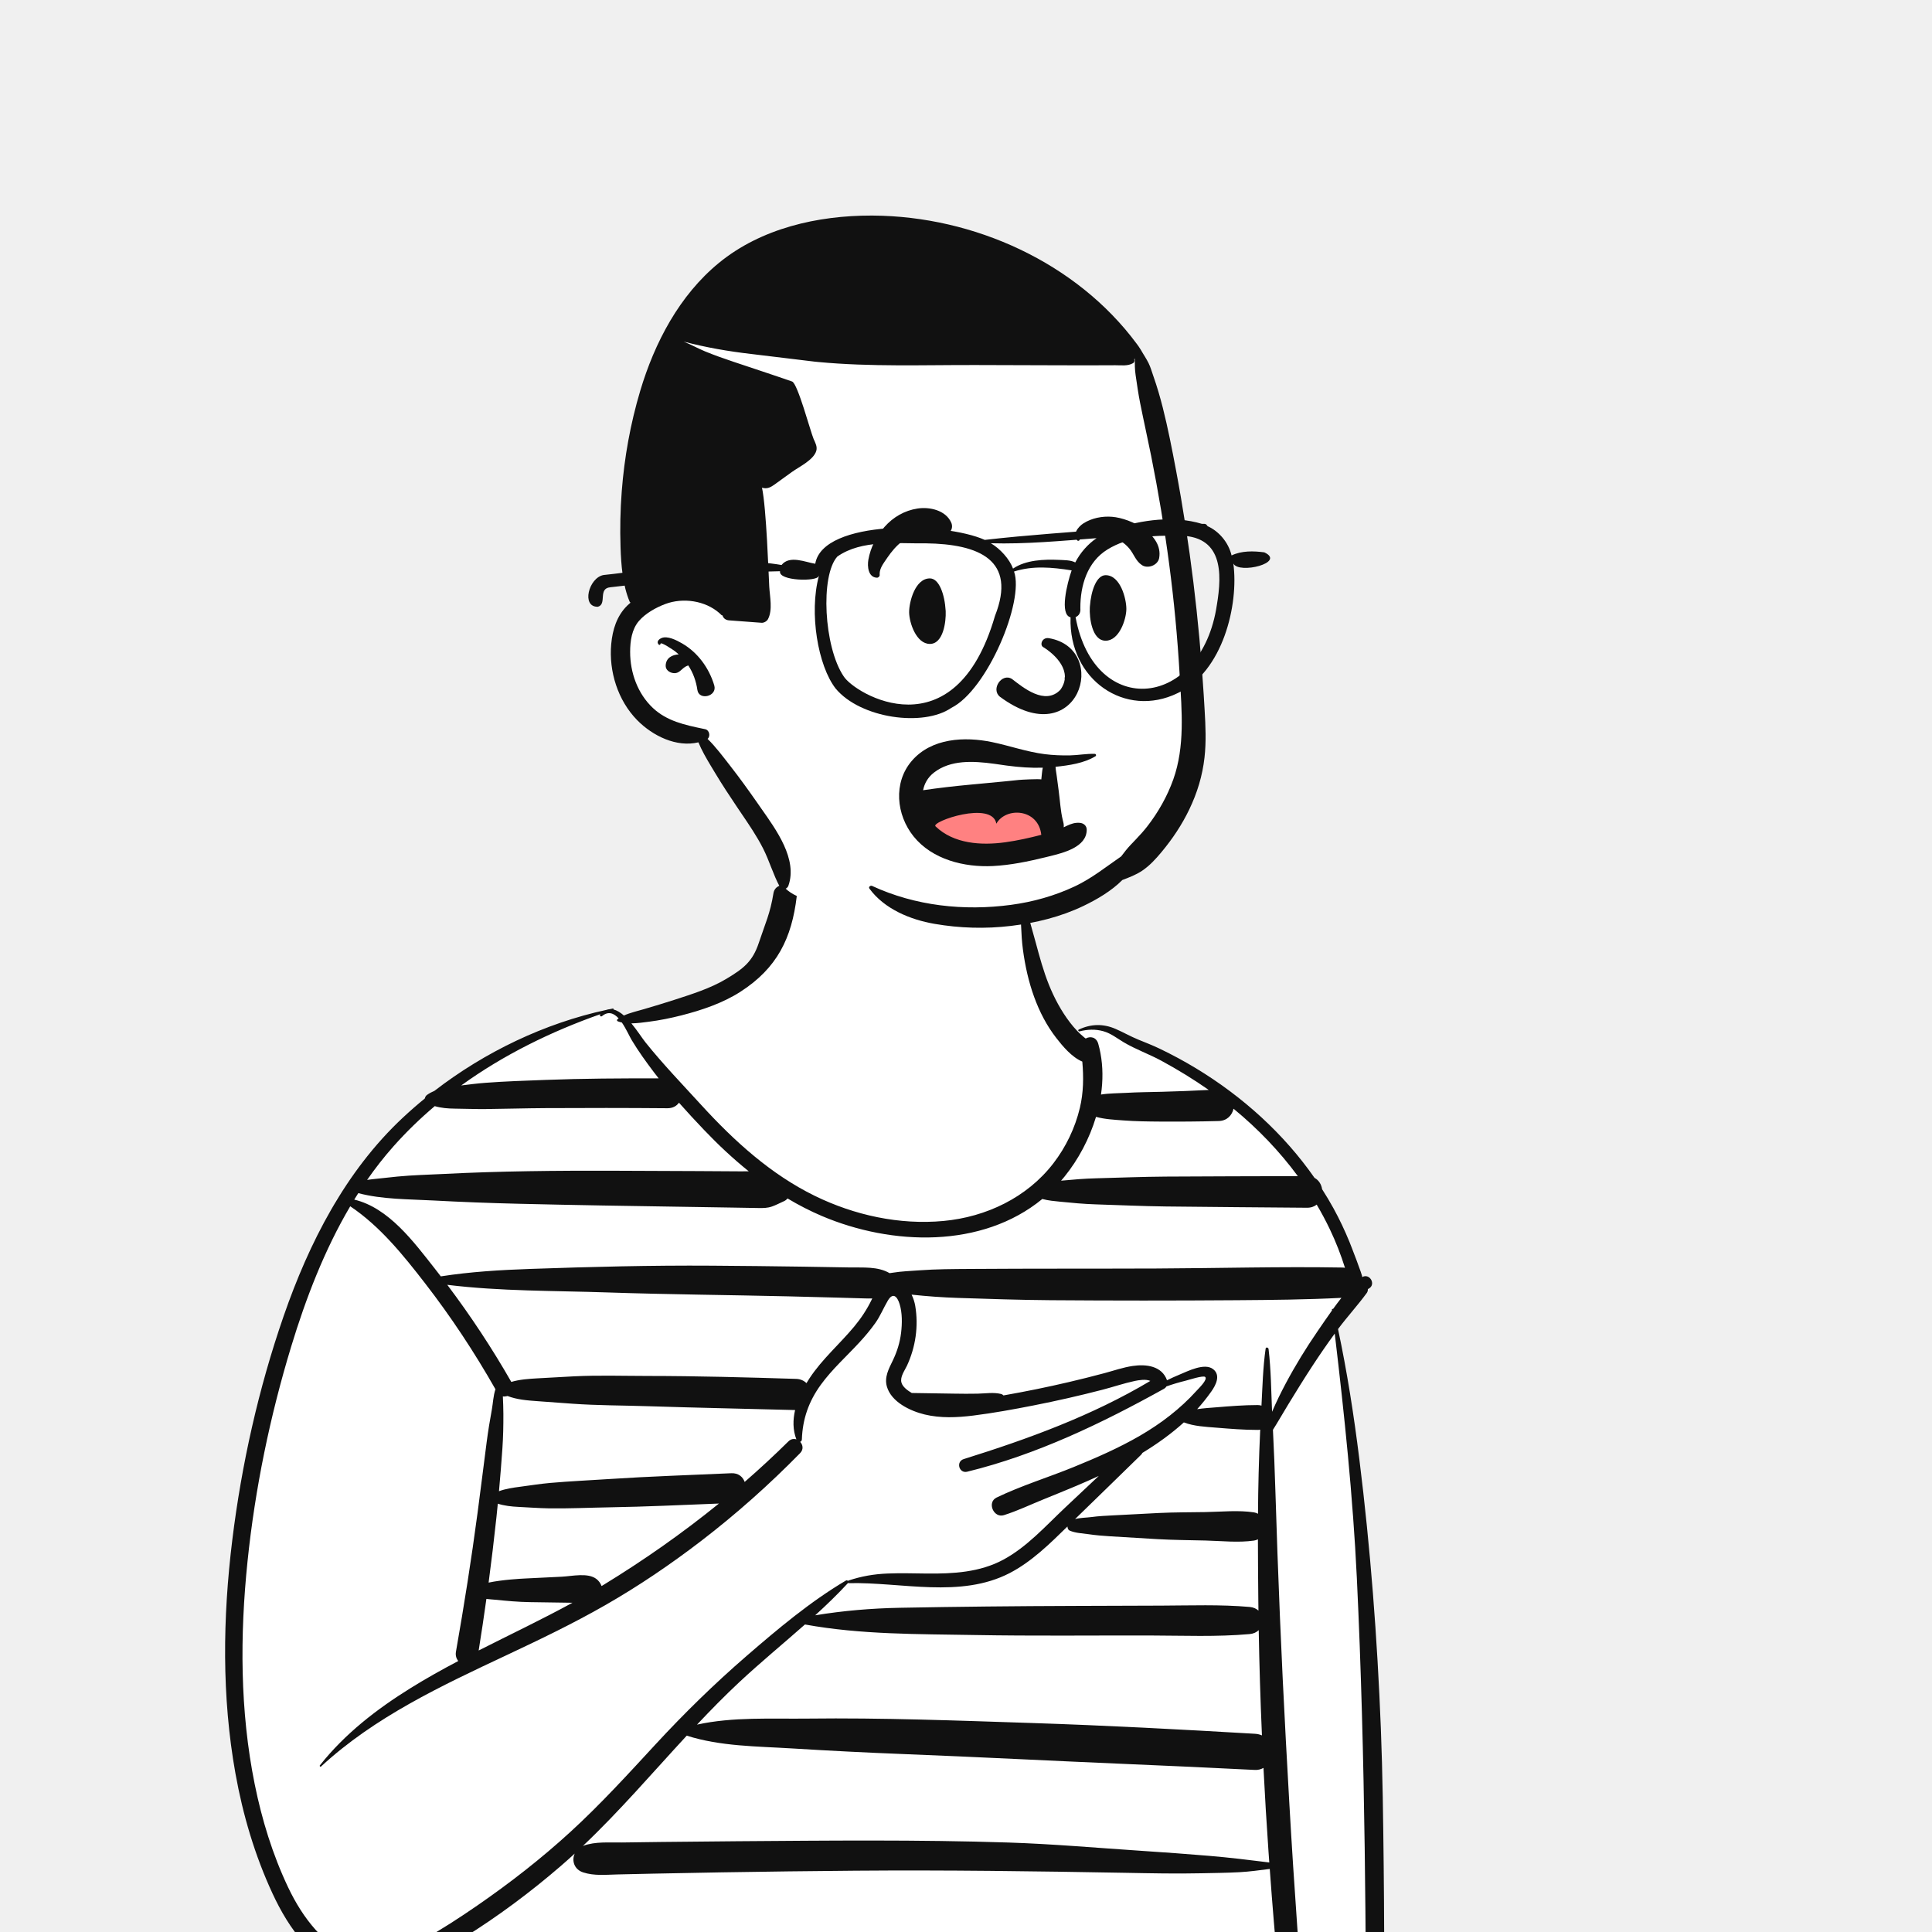
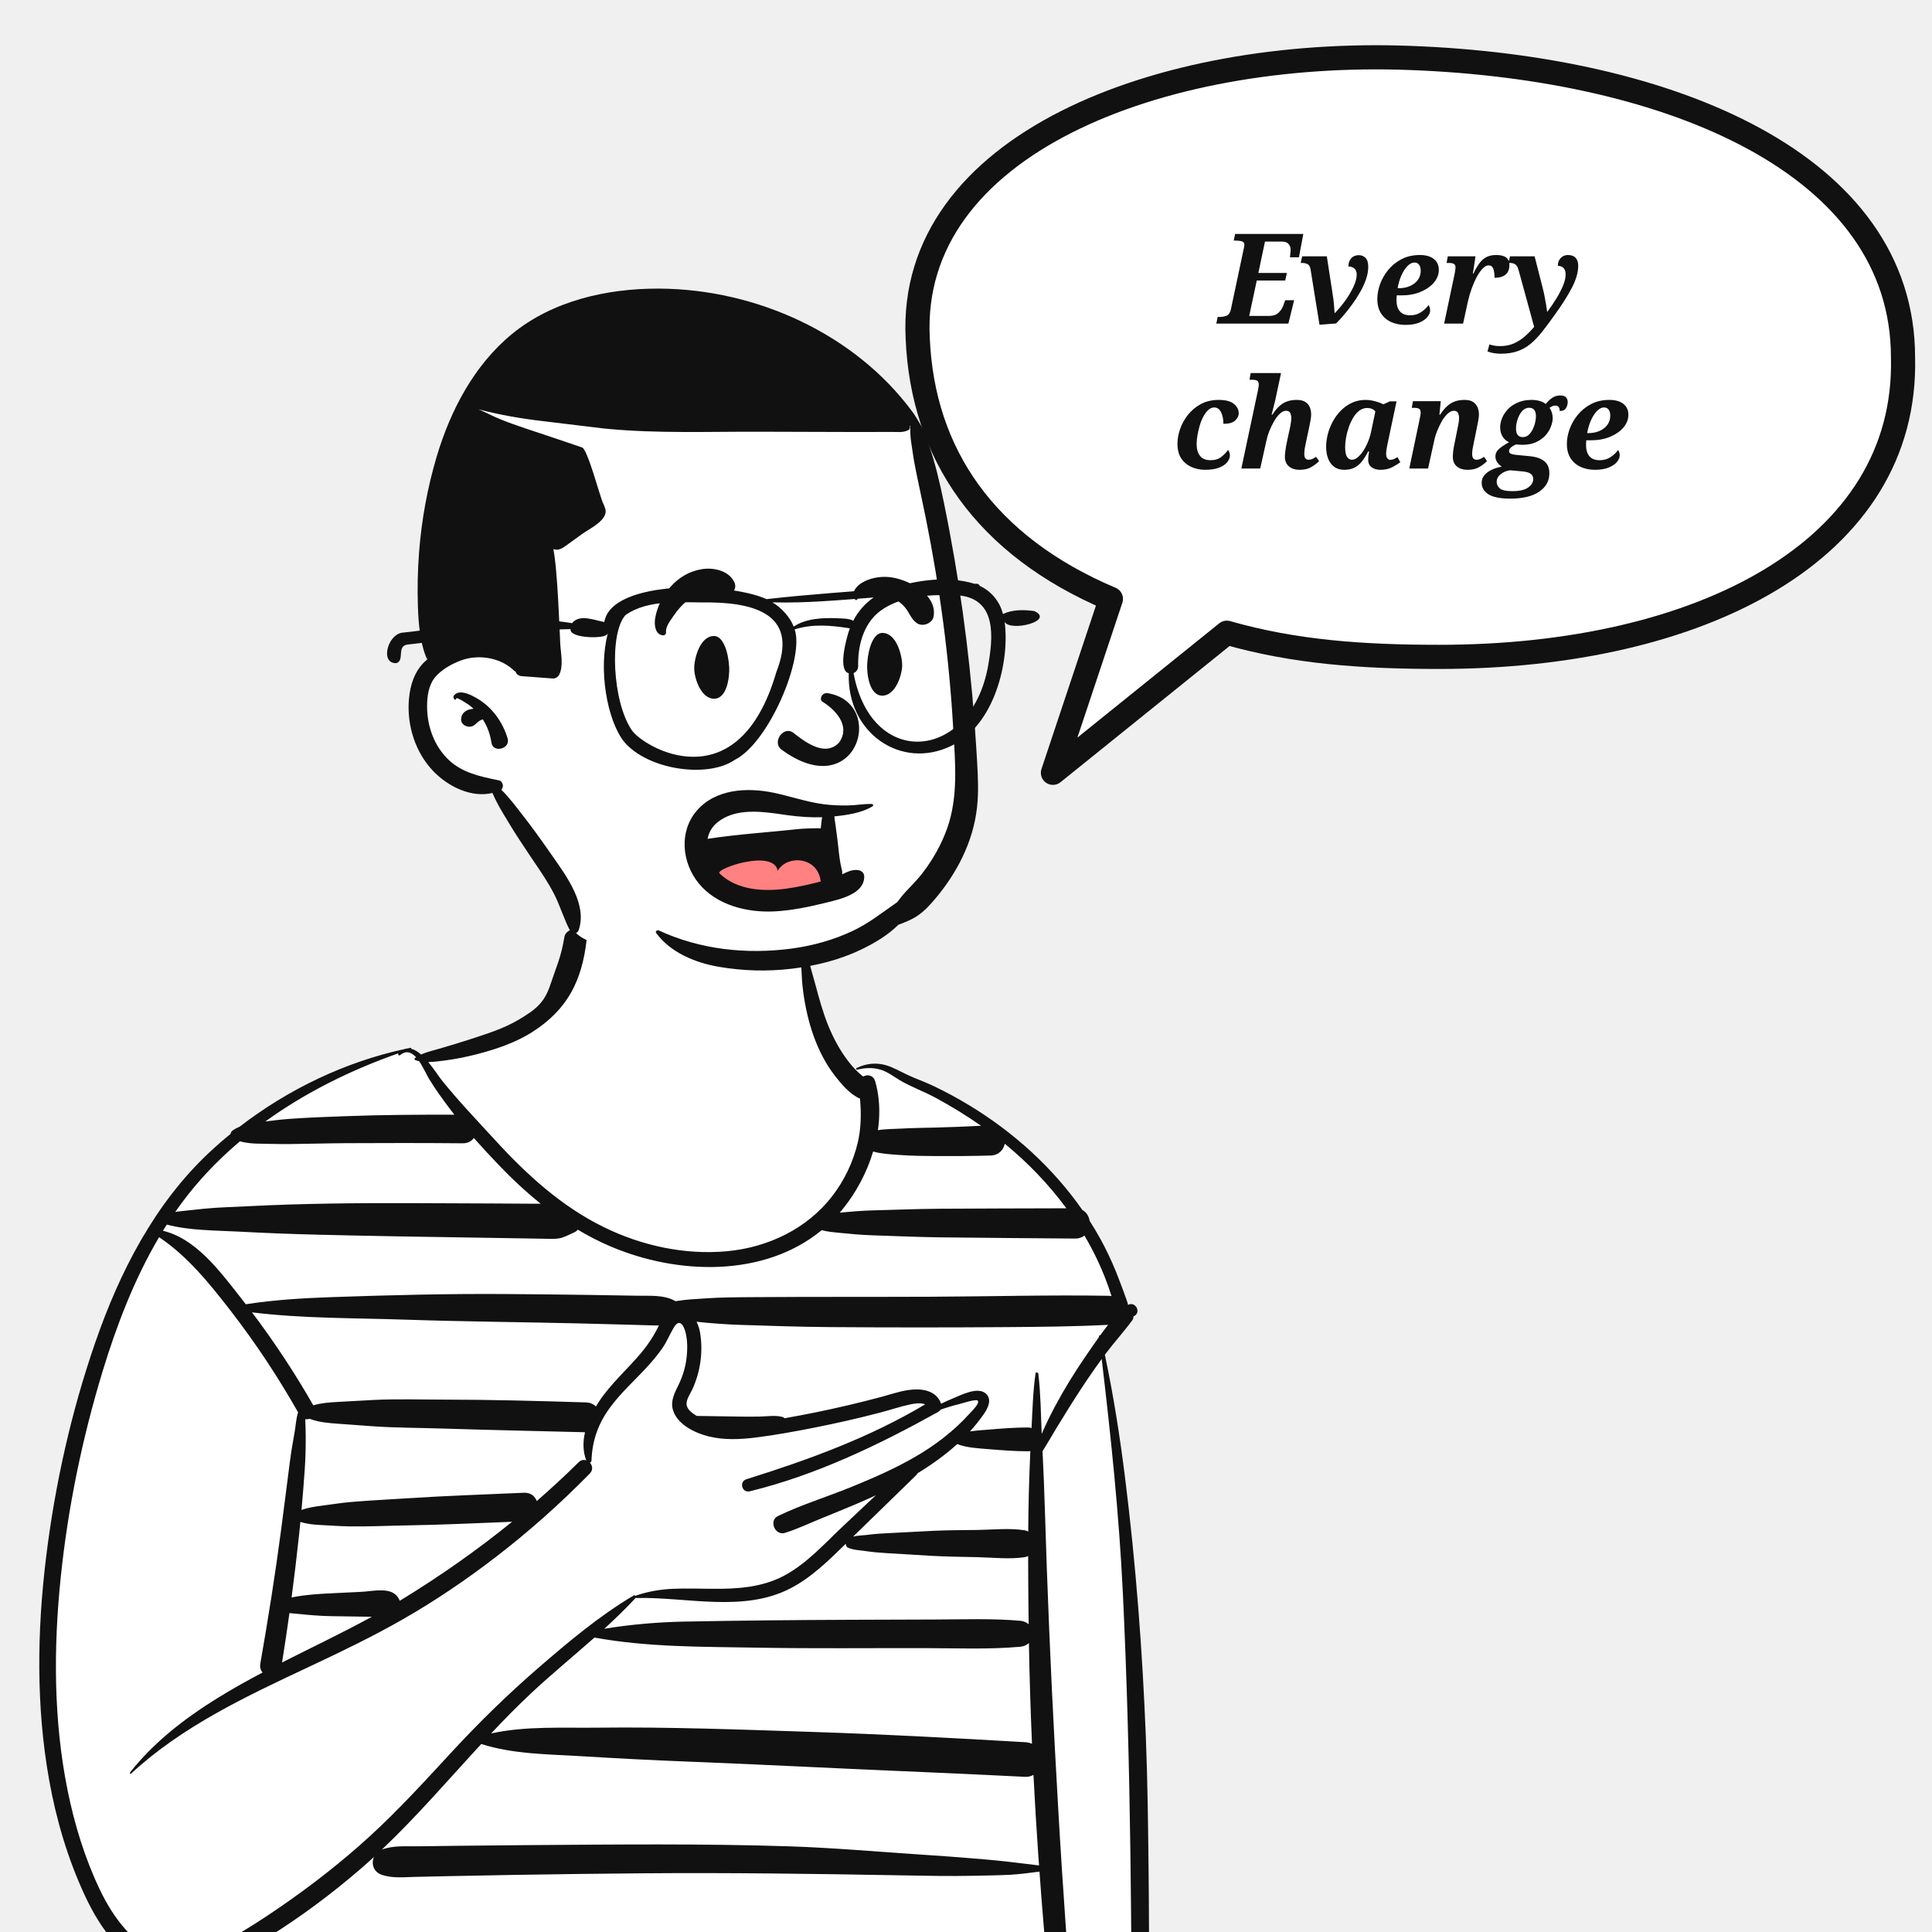
<svg xmlns="http://www.w3.org/2000/svg" viewBox="0 0 400 400">
-   <svg x="10" y="24" width="380" height="376" viewBox="184 210 940 1130" preserveAspectRatio="xMidYMax meet">
+   <svg x="-10" y="40" width="330" height="360" viewBox="184 210 940 1130" preserveAspectRatio="xMidYMax meet">
    <g transform="translate(147, 639)">
      <path d="M749.703 450.342C743.017 429.797 750.981 406.067 745.776 383.919C743.992 375.159 740.601 342.612 737.197 323.581C735.292 312.935 746.685 309.629 748.436 305.38C760.758 267.21 670.871 177.413 665.384 174.105C657.162 169.353 649.887 165.263 641.853 160.408C618.417 152.176 590.313 129.274 569.067 143.984C532.255 89.186 546.818 21.671 526.843 13.647C506.868 5.622 447.88 -10.596 414.156 10.114C393.942 25.07 395.432 50.817 386.209 72.05C380.795 82.045 378.136 96.524 371.833 103.043C350.42 125.192 323.718 129.011 293.865 132.771C291.592 133.057 289.2 126.873 286.99 127.637C236.634 145.041 178.04 150.119 121.012 247.574C112.958 261.511 91.231 283.872 98.496 299.978C50.628 411.288 3.528 661.824 134.873 724.304C139.071 726.989 167.553 712.589 172.194 712.722C179.93 712.945 165.107 731.728 172.194 728.381C224.223 732.329 510.51 722.145 620.248 732.329C695.711 731.764 743.508 744.995 760.933 731.764C753.967 714.931 754.29 696.899 756.492 679.102C772.529 667.168 752.704 583.066 754.382 558.439C769.394 540.443 757.441 472.95 749.703 450.342Z" fill="#ffffff" />
      <path d="M290.922 132.607L290.439 132.917C290.359 132.97 290.281 133.024 290.205 133.081C289.691 133.467 289.772 134.165 290.378 134.399C291.184 134.714 292.031 134.952 292.903 135.14C295.551 138.981 297.62 143.729 299.065 146.135C303.216 153.049 338.849 196.52 344.175 202.106C352.828 211.182 395.441 245.309 396.019 244.628C402.873 248.723 409.975 252.397 417.352 255.532C461.008 274.083 517.003 275.766 554.52 244.95C557.316 245.715 583.84 207.524 587.941 193.844C589.94 194.398 592.417 179.737 591.034 179.961C592.24 171.672 577.713 141.899 576.334 140.475C576.542 140.41 576.749 140.347 576.957 140.288C577.078 140.549 577.355 140.747 577.679 140.663C580.45 139.94 583.258 139.559 586.064 139.616C588.198 139.659 603.433 146.6 604.025 146.884C604.387 147.059 604.752 147.234 605.119 147.411C727 206 745.785 301.216 750 301C748.226 303.248 700.067 371.338 697.478 377.356C696.94 364.344 705.839 711.222 706.461 718.466C706.716 721.453 706.735 728.505 707.156 731.344C704.098 731.511 596.917 724.195 397.616 725.393C333.974 725.776 176.673 732.7 176.673 732.7L176.621 732.267C176.171 728.019 176.563 719.782 176.5 715.549C182.541 712.06 188.47 708.352 194.33 704.708C207.673 696.409 290 621 350.505 553.53C386.374 513.532 431.12 486.614 433.542 483.997C433.589 483.944 433.612 483.884 433.647 483.829C433.773 483.922 433.929 484.011 434.129 483.983C462 480 503.582 488.57 534.196 472.723C547.863 465.648 594.238 417.484 607.906 404.174C608.315 403.775 608.611 403.353 608.818 402.923C617.932 397.37 653.448 369.218 655.961 365.741L656.709 364.694C659.486 360.763 663.66 356.62 658.821 352.844C653.723 348.865 643.951 353.644 638.572 355.935L637.823 356.249C635.206 357.323 632.639 358.492 630.112 359.735C626.921 350.795 619.14 350.61 610.755 351.844C604.777 352.725 598.974 354.77 593.148 356.327C585.751 358.303 578.323 360.163 570.868 361.909C557.443 365.051 541.926 370.798 528.345 373.178C527.986 372.76 527.488 372.432 526.823 372.266C522.173 371.104 517.042 371.994 512.272 372.082C508.186 372.157 504.098 372.165 500.011 372.107L497.559 372.065C488.798 371.886 477.046 367.812 468.287 367.661L467.764 367.339L467.246 367.011C464.986 365.552 462.535 363.601 461.867 361.145C461.784 360.838 470.74 340.227 470.869 323.549C470.942 314.276 467.759 305.6 467 301C465.147 289.77 461 297 455 308C449 319 441 329 435 337C427.266 347.312 419.681 350.427 415.738 356.404C415.07 357.417 414.413 358.462 413.772 359.534C412.23 357.996 399.229 388.623 401.502 394.522C399.919 393.997 336 476 197 535C197.886 529.483 222 384 216 360C210 336 130.65 247.299 122.399 245.33C123.225 243.984 91 266 149 209C207 152 245.649 142.347 274.523 131.757C276.139 131.254 277.748 130.747 279.348 130.233C278.944 130.948 279.861 131.738 280.565 131.157C284.557 127.856 288.022 129.405 290.922 132.607Z" fill="#ffffff" />
      <path d="M725.779 327.152C718.58 337.622 711.966 348.401 705.987 359.613C702.904 365.396 700.028 371.294 697.439 377.312C696.901 364.3 696.783 351.134 695.262 338.25C695.153 337.32 693.602 336.868 693.439 338.002C691.759 349.685 691.482 361.67 690.847 373.478C690.116 373.254 689.308 373.125 688.418 373.125C679.778 373.125 671.268 373.833 662.659 374.531C658.801 374.843 654.765 375.082 650.83 375.697C653.997 372.199 656.947 368.504 659.67 364.65C662.447 360.719 665.621 354.576 660.782 350.8C655.437 346.629 644.955 352.084 639.784 354.205C637.167 355.279 634.6 356.448 632.073 357.691C628.882 348.751 619.101 347.566 610.716 348.8C604.738 349.681 598.935 351.726 593.109 353.283C585.712 355.259 578.284 357.119 570.829 358.865C557.404 362.007 543.887 364.754 530.306 367.134C529.947 366.717 529.449 366.388 528.784 366.222C524.134 365.06 519.003 365.95 514.233 366.038C509.329 366.129 504.424 366.122 499.52 366.021C490.759 365.842 482.007 365.769 473.248 365.617C470.758 364.108 467.601 361.942 466.828 359.101C465.863 355.556 468.877 351.629 470.276 348.611C475.649 337.023 477.528 324.055 475.42 311.435C475.044 309.185 474.27 306.725 473.152 304.42C482.749 305.447 492.221 306.144 501.87 306.459C521.137 307.086 540.403 307.743 559.679 307.886C598.22 308.173 636.762 308.175 675.303 307.893C697.095 307.734 718.837 307.534 740.602 306.421C738.828 308.669 737.103 310.966 735.419 313.298C735.071 313.194 734.616 313.381 734.669 313.813C734.686 313.964 734.704 314.114 734.722 314.264C731.649 318.556 728.691 322.916 725.779 327.152ZM682.924 725.619C673.967 725.334 665.012 725.048 656.056 724.763C638.476 724.204 620.896 723.644 603.317 723.085C568.49 721.976 533.664 720.907 498.832 719.946C464.084 718.988 429.319 717.974 394.561 719.058C359.724 720.145 324.976 722.956 290.204 725.213C270.873 726.466 251.528 727.552 232.161 728.072C213.716 728.566 195.108 727.818 176.692 729.134C176.073 724.581 176.528 720.041 176.461 715.506C182.502 712.017 188.431 708.308 194.291 704.664C215.655 691.376 235.849 676.343 254.897 659.91C257.825 657.384 260.696 654.804 263.538 652.197C261.56 656.519 263.143 662.091 268.812 663.921C275.725 666.151 282.803 665.359 289.983 665.19C297.274 665.019 304.565 664.856 311.857 664.702C326.108 664.4 340.36 664.129 354.612 663.89C382.454 663.424 410.297 663.079 438.141 662.853C494.161 662.401 550.142 663.164 606.153 664.174C621.903 664.459 637.637 664.812 653.387 664.455C661.267 664.277 669.179 664.22 677.05 663.796C683.356 663.455 689.7 662.563 696.005 661.761C696.8 672.742 697.631 683.72 698.557 694.691C699.17 701.935 699.8 709.179 700.422 716.423C700.677 719.41 700.696 722.461 701.117 725.3C695.064 725.632 689.048 725.813 682.924 725.619ZM689.083 415.542C688.863 423.947 688.746 432.358 688.686 440.77C687.959 440.353 687.14 440.049 686.217 439.909C676.422 438.414 665.941 439.548 656.031 439.715C646.452 439.875 636.84 439.821 627.27 440.273C617.681 440.726 608.096 441.267 598.509 441.763C594.011 441.998 589.562 442.199 585.099 442.808C582.041 443.225 578.13 443.195 574.863 444.065C588.568 430.792 602.199 417.441 615.867 404.131C616.276 403.731 616.572 403.309 616.779 402.879C625.893 397.326 634.641 391.076 642.563 383.919C648.846 386.341 655.998 386.647 662.659 387.187C671.27 387.886 679.775 388.593 688.418 388.593C689.002 388.593 689.549 388.536 690.064 388.435C689.641 397.466 689.32 406.497 689.083 415.542ZM333.236 578.828C354.159 585.51 376.828 585.435 398.595 586.773C421.8 588.2 444.97 589.386 468.202 590.291C514.601 592.093 560.97 594.543 607.362 596.492C633.861 597.605 660.354 598.832 686.842 600.166C688.721 600.26 690.513 599.778 692.094 598.896C692.983 616.339 694.025 633.775 695.238 651.2C695.389 653.379 695.557 655.556 695.712 657.736C683.245 656.172 670.873 654.675 658.313 653.615C644.209 652.423 630.112 651.419 615.988 650.482C588.465 648.658 560.898 646.214 533.325 645.324C477.117 643.507 420.785 644.125 364.556 644.525C348.646 644.638 332.737 644.792 316.828 644.984C308.874 645.081 300.92 645.187 292.966 645.302C284.972 645.42 276.381 644.588 268.812 647.378C268.74 647.404 268.679 647.443 268.608 647.47C291.443 625.834 311.9 601.923 333.236 578.828ZM406.788 509.657C441.755 516.023 477.27 515.587 512.714 516.217C548.981 516.863 585.297 516.435 621.57 516.51C642.175 516.553 662.957 517.458 683.488 515.625C685.914 515.408 687.794 514.488 689.135 513.183C689.509 535.019 690.194 556.847 691.139 578.665C689.807 578.099 688.353 577.755 686.842 577.666C640.492 574.939 594.139 572.465 547.732 570.954C501.362 569.443 454.935 567.651 408.54 568.212C385.899 568.486 361.957 567.038 339.627 571.972C348.113 562.955 356.781 554.105 365.848 545.631C379.067 533.278 393.173 521.707 406.788 509.657ZM433.503 483.953C433.55 483.9 433.573 483.841 433.608 483.786C433.734 483.879 433.888 483.943 434.09 483.939C466.822 483.201 503.543 493.527 534.157 477.679C547.824 470.605 559.142 459.424 570.129 448.677C570.135 448.756 570.142 448.836 570.148 448.916C570.22 449.788 570.589 450.838 571.473 451.224C575.084 452.808 579.313 452.912 583.19 453.476C587.649 454.126 592.028 454.506 596.526 454.776C606.443 455.371 616.359 456.001 626.279 456.562C636.177 457.122 646.12 457.168 656.031 457.415C665.969 457.662 676.38 458.865 686.217 457.447C687.12 457.317 687.923 457.033 688.636 456.64C688.651 469.365 688.767 482.089 688.886 494.806C688.906 496.879 688.946 498.951 688.97 501.022C687.642 499.806 685.817 498.955 683.488 498.75C665.247 497.144 646.865 497.858 628.56 497.92C610.585 497.979 592.608 498.039 574.632 498.099C538.335 498.22 502.067 498.574 465.776 499.265C448.128 499.601 430.557 501.086 413.167 503.941C420.208 497.527 427.053 490.924 433.503 483.953ZM149.099 715.318C142.398 717.367 135.746 716.478 129.032 717.882C128.619 717.968 128.238 718.128 127.889 718.339C107.783 709.749 94.381 692.511 85.209 673.195C75.541 652.834 68.877 631.068 64.413 609.004C55.209 563.517 55.193 516.353 59.957 470.335C64.638 425.125 73.906 380.16 87.132 336.681C96.213 306.827 107.786 276.666 123.855 249.445C142.41 261.877 156.8 279.777 170.356 297.273C186.555 318.182 201.153 340.308 214.22 363.298C212.869 367.236 212.659 372.176 212.011 375.696C210.762 382.484 209.634 389.357 208.747 396.203C206.852 410.836 205.034 425.477 203.097 440.104C199.266 469.028 194.692 497.873 189.639 526.607C189.23 528.937 189.884 530.905 191.087 532.382C181.065 537.664 171.174 543.181 161.537 549.161C140.35 562.308 120.549 577.623 105.003 597.265C104.599 597.775 105.232 598.457 105.732 597.995C139.07 567.191 180.488 547.851 221.153 528.738C241.934 518.97 262.613 509.045 282.551 497.625C303.401 485.685 323.285 472.191 342.343 457.567C364.105 440.869 384.59 422.613 403.793 403.027C406.055 400.718 405.507 397.828 403.805 396.002C404.38 395.824 404.844 395.324 404.874 394.49C405.335 381.699 409.176 370.802 416.696 360.45C423.672 350.845 432.563 342.93 440.583 334.24C444.147 330.378 447.553 326.355 450.594 322.063C453.725 317.646 455.632 312.77 458.357 308.155C461.54 302.762 464.248 305.517 465.723 310.399C467.396 315.933 467.292 322.412 466.62 328.101C465.909 334.121 464.076 339.99 461.436 345.431C458.956 350.542 456.097 355.741 457.766 361.599C460.509 371.226 472.269 376.801 481.178 378.969C491.098 381.383 501.475 380.914 511.52 379.662C524.1 378.093 536.62 375.797 549.055 373.355C563.456 370.528 577.772 367.265 591.976 363.578C598.653 361.845 605.283 359.566 612.025 358.131C614.429 357.62 618.878 356.852 621.703 358.105C585.388 379.753 545.797 394.175 505.586 406.742C500.59 408.302 502.639 415.847 507.752 414.597C550.951 404.035 591.593 384.432 630.272 362.962C630.864 362.632 631.366 362.123 631.735 361.521C635.626 360.152 639.582 358.963 643.616 357.982C645.419 357.544 654.693 354.484 655.852 355.66C657.495 357.325 651.81 362.732 650.39 364.304C640.282 375.501 628.259 384.64 615.245 392.195C602.044 399.857 587.998 405.966 573.886 411.731C558.078 418.189 541.369 423.265 526.003 430.688C519.899 433.637 524.182 443.654 530.613 441.623C538.901 439.004 546.954 435.155 555.008 431.885C561.85 429.109 568.693 426.334 575.496 423.463C580.239 421.461 584.95 419.392 589.615 417.23C582.627 423.806 575.638 430.382 568.651 436.961C556.551 448.353 545.054 461.33 530.262 469.32C515.648 477.214 498.976 478.132 482.709 477.962C474.542 477.876 466.411 477.617 458.244 477.946C449.649 478.292 442.016 479.613 433.871 482.318C433.721 482.368 433.612 482.458 433.52 482.56C433.235 482.213 432.752 482.039 432.253 482.334C410.12 495.42 389.945 512.396 370.542 529.174C350.544 546.467 331.727 564.856 313.798 584.281C296.637 602.872 279.613 621.535 260.939 638.641C242.706 655.343 223.221 670.509 202.875 684.545C191.789 692.193 180.429 699.558 168.675 706.142C162.394 709.66 156.015 713.204 149.099 715.318ZM150.96 211.92C158.886 203.017 167.417 194.765 176.444 187.131C180.427 188.31 184.608 188.64 188.821 188.683C195.25 188.747 201.693 189.015 208.122 188.949C220.501 188.822 232.875 188.431 245.257 188.364C270.574 188.226 295.899 188.219 321.216 188.439C324.533 188.468 326.926 187.05 328.403 184.99C333.528 190.8 338.81 196.476 344.136 202.062C352.789 211.138 362.014 219.797 371.834 227.688C369.922 227.701 368.011 227.718 366.11 227.705C357.353 227.646 348.595 227.591 339.839 227.544C322.266 227.447 304.693 227.375 287.12 227.328C252.184 227.236 217.139 227.527 182.248 229.316C172.564 229.812 162.804 230.013 153.154 230.957C147.92 231.469 142.692 232.066 137.463 232.623C136.393 232.737 135.367 232.88 134.36 233.041C139.481 225.683 144.997 218.617 150.96 211.92ZM290.883 132.563C290.647 132.723 290.392 132.866 290.166 133.037C289.652 133.423 289.733 134.121 290.339 134.355C291.145 134.67 291.992 134.908 292.864 135.096C295.512 138.937 297.581 143.685 299.026 146.091C303.177 153.005 307.95 159.591 312.806 166.021C313.782 167.312 314.777 168.589 315.776 169.863C292.261 169.807 268.758 169.927 245.257 170.816C232.884 171.285 220.469 171.678 208.122 172.606C203.045 172.988 197.971 173.629 192.91 174.263C219.25 155.223 248.872 140.684 279.559 129.89C279.517 129.937 279.474 129.972 279.432 130.019C278.756 130.769 279.765 131.741 280.526 131.113C284.518 127.812 287.983 129.361 290.883 132.563ZM409.699 356.36C409.031 357.373 408.374 358.418 407.733 359.49C406.191 357.952 404.037 356.924 401.262 356.838C370.457 355.877 339.667 355.037 308.845 355.016C293.645 355.006 278.307 354.494 263.126 355.246C255.503 355.624 247.883 356.074 240.264 356.506C234.937 356.808 229.278 357.184 224.076 358.726C212.087 337.756 198.778 317.595 184.244 298.318C217.22 302.363 250.761 301.932 283.924 303.055C321.497 304.328 359.091 304.602 396.677 305.492C406.987 305.736 417.297 306.004 427.605 306.292C432.925 306.441 438.246 306.595 443.567 306.756C445.23 306.806 446.951 306.852 448.674 306.807C448.544 307.076 448.412 307.345 448.283 307.611C445.382 313.603 441.734 319.118 437.483 324.236C428.445 335.118 417.528 344.492 409.699 356.36ZM369.286 420.955C368.145 417.783 365.365 415.343 360.936 415.545C335.696 416.691 310.409 417.486 285.198 419.147C272.917 419.957 260.586 420.502 248.325 421.576C242.001 422.131 235.688 423.162 229.391 423.982C225.074 424.545 220.554 425.198 216.413 426.732C217.216 417.867 217.924 408.995 218.539 400.11C219.032 392.972 219.182 385.769 219.144 378.613C219.125 374.991 219.002 371.348 218.827 367.727C219.199 367.802 219.572 367.839 219.938 367.794C220.584 367.714 221.187 367.638 221.747 367.488C227.55 369.759 234.118 370.26 240.264 370.699C247.554 371.218 254.842 371.771 262.132 372.291C277.643 373.398 293.3 373.326 308.845 373.833C339.446 374.83 370.053 375.41 400.66 376.229C399.24 382.322 399.19 388.579 401.463 394.478C399.88 393.953 398.057 394.197 396.501 395.734C387.685 404.443 378.606 412.843 369.286 420.955ZM280.252 485.74C279.629 484.017 278.453 482.434 277.061 481.361C271.709 477.237 261.939 479.611 255.515 479.925C247.91 480.298 240.304 480.67 232.699 481.042C230.391 481.154 218.611 481.755 209.959 483.599C211.747 470.098 213.369 456.575 214.819 443.027C215.123 440.183 215.405 437.338 215.684 434.493C219.76 435.804 224.19 436.285 228.394 436.485C234.694 436.785 241.023 437.293 247.329 437.392C259.928 437.59 272.597 436.968 285.198 436.758C307.89 436.381 330.585 435.298 353.267 434.403C330.494 452.888 306.431 469.754 281.331 485.096C280.973 485.315 280.61 485.523 280.252 485.74ZM208.58 493.752C210.497 494.007 212.398 494.09 213.852 494.238C221.152 494.974 228.338 495.642 235.675 495.749C242.95 495.855 250.224 495.961 257.499 496.068C259.046 496.089 260.593 496.113 262.14 496.135C242.984 506.599 223.24 515.971 203.775 525.839C205.49 515.159 207.091 504.463 208.58 493.752ZM417.313 255.488C460.969 274.039 516.964 275.722 554.481 244.906C558.209 245.926 562.332 246.265 565.624 246.595C573.02 247.338 580.348 248.021 587.78 248.254C602.265 248.706 616.763 249.383 631.254 249.562C660.569 249.924 689.886 250.093 719.202 250.354C721.697 250.377 723.693 249.617 725.207 248.396C728.176 253.429 730.938 258.589 733.459 263.88C737.136 271.597 740.252 279.572 742.811 287.726C742.263 287.631 741.693 287.565 741.083 287.554C702.556 286.888 664 287.996 625.466 288.157C586.923 288.318 548.385 288.153 509.843 288.427C499.177 288.504 488.59 288.506 477.951 289.297C472.414 289.709 466.811 289.889 461.327 290.783C460.714 290.882 460.09 290.97 459.461 291.058C452.112 286.763 442.989 287.66 434.589 287.502C424.944 287.32 415.3 287.158 405.656 287.015C386.7 286.734 367.742 286.529 348.784 286.399C311.159 286.141 273.626 287.102 236.025 288.413C217.317 289.064 198.68 290.171 180.213 293.05C178.973 291.445 177.745 289.832 176.489 288.24C163.404 271.656 147.892 250.425 126.36 245.286C127.186 243.94 128.024 242.602 128.875 241.273C143.793 245.207 160.25 245.008 175.492 245.832C193.061 246.781 210.593 247.437 228.183 247.869C263.148 248.728 298.106 249.267 333.078 249.798C342.784 249.946 352.49 250.101 362.196 250.263C367.431 250.35 372.667 250.451 377.903 250.531C380.828 250.576 383.443 250.568 386.23 249.597C388.811 248.698 391.327 247.349 393.823 246.232C394.694 245.842 395.402 245.265 395.98 244.584C402.834 248.679 409.936 252.353 417.313 255.488ZM587.902 193.8C593.393 195.324 599.06 195.577 604.865 196.015C612.485 196.592 620.087 196.689 627.727 196.738C639.908 196.816 652.092 196.732 664.269 196.396C669.5 196.252 672.556 192.751 673.463 188.741C673.589 188.843 673.719 188.943 673.845 189.047C688.666 201.258 702.095 215.224 713.475 230.683C686.069 230.769 658.66 230.787 631.254 230.971C616.765 231.069 602.265 231.664 587.78 232.037C580.674 232.219 573.672 232.808 566.596 233.48C566.456 233.494 566.308 233.506 566.165 233.519C566.915 232.654 567.659 231.777 568.386 230.875C576.844 220.394 583.801 207.48 587.902 193.8ZM766.089 743.991C768.507 737.338 767.568 730.203 767.431 723.207C767.291 716.029 767.214 708.855 767.19 701.676C767.143 687.643 767.048 673.611 766.893 659.578C766.579 631.19 766.251 602.78 765.134 574.41C762.926 518.324 758.673 462.375 751.731 406.666C748.357 379.582 744.169 352.56 738.486 325.859C738.566 325.752 738.644 325.642 738.724 325.534C744.383 317.972 750.819 310.982 756.379 303.369C756.872 302.693 757.078 301.827 757.073 300.952C757.276 300.853 757.48 300.749 757.687 300.631C762.299 298.005 758.134 290.846 753.523 293.507C754.055 293.201 746.397 273.547 745.586 271.568C742.671 264.46 739.393 257.51 735.697 250.774C733.467 246.711 731.08 242.733 728.58 238.828C728.143 235.912 726.568 233.209 723.862 231.763C719.114 224.961 713.985 218.423 708.518 212.194C686.137 186.694 658.182 166.109 627.641 151.446C623.228 149.328 618.684 147.562 614.156 145.713C609.336 143.742 604.866 141.166 600.116 139.097C592.387 135.732 584.756 135.925 577.164 139.488C576.515 139.793 576.98 140.791 577.64 140.619C582.528 139.345 587.535 139.131 592.435 140.515C597.236 141.871 600.886 144.867 605.08 147.367C612.55 151.822 620.901 154.726 628.558 158.884C638.683 164.386 648.578 170.427 658.043 177.059C648.236 177.578 638.422 177.953 628.605 178.213C621.314 178.407 614.026 178.44 606.745 178.864C601.563 179.165 596.174 179.08 590.995 179.917C592.244 171.332 592.246 162.67 590.685 154.307C590.685 154.304 590.684 154.301 590.684 154.298C590.307 152.283 589.85 150.283 589.288 148.306C588.091 144.099 584.256 143.468 581.472 145.06C581.196 144.857 580.918 144.657 580.651 144.44C577.316 141.732 574.314 138.492 571.703 135.087C566.28 128.012 561.897 119.822 558.578 111.567C555.216 103.207 552.834 94.46 550.501 85.769C549.331 81.412 548.065 77.078 546.873 72.724C545.837 68.939 545.083 64.758 543.18 61.309C542.823 60.663 541.749 60.785 541.578 61.519C540.57 65.839 541.103 70.766 541.288 75.171C541.492 80.06 541.773 84.904 542.424 89.756C543.773 99.824 545.949 109.721 549.436 119.281C552.779 128.449 557.191 137.004 563.183 144.728C567.164 149.859 572.818 156.651 579.367 159.418C580.223 169.05 580.125 178.692 577.85 188.228C574.874 200.71 569.175 212.575 561.345 222.74C544.927 244.054 519.527 256.097 493.028 258.579C465.612 261.146 437.556 255.015 412.921 242.957C385.52 229.545 362.789 208.853 342.372 186.519C330.602 173.645 318.398 160.978 307.49 147.357C305.557 144.943 302.463 140.042 298.793 135.627C302.528 135.593 306.361 135.034 309.667 134.61C316.507 133.732 323.192 132.373 329.876 130.673C342.373 127.495 355.551 123.073 366.471 116.078C389.578 101.275 398.598 82.498 401.679 56.629C402.653 48.451 388.512 46.465 387.195 54.668C385.172 67.278 382.111 73.414 378.086 85.527C374.215 97.17 368.608 101.507 357.891 107.925C347.83 113.951 336.396 117.451 325.312 121.068C319.17 123.072 312.955 124.9 306.761 126.742C302.818 127.915 298.137 128.938 294.137 130.749C292.05 128.918 289.873 127.537 287.681 127.014C287.842 126.743 287.633 126.322 287.229 126.402C286.585 126.531 285.943 126.673 285.299 126.806C284.652 126.852 284.008 126.98 283.365 127.212C244.759 135.572 207.685 153.375 176.247 177.627C174.662 178.288 173.129 179.099 171.67 180.124C170.919 180.651 170.421 181.488 170.278 182.355C165.552 186.213 160.966 190.217 156.535 194.361C120.849 227.738 98.238 272.138 82.409 317.806C66.816 362.797 56.261 409.976 50.457 457.213C44.54 505.363 43.858 554.513 52.44 602.391C57.048 628.099 64.508 653.363 75.519 677.075C85.407 698.371 101.502 722.631 126.782 725.224C126.863 725.305 126.939 725.39 127.03 725.466C136.949 733.634 151.717 727.993 162.087 723.113C163.731 722.339 165.362 721.525 166.986 720.691C166.128 723.994 165.741 727.452 165.562 730.693C165.189 737.424 174.68 737.806 176.477 732.22C191.862 734.925 207.749 734.963 223.31 734.877C240.697 734.781 258.078 734.179 275.445 733.361C309.903 731.736 344.32 729.252 378.801 728.123C448.619 725.837 518.628 730.722 588.39 733.182C607.96 733.873 627.53 734.562 647.1 735.253C667.095 735.958 687.07 736.093 706.904 738.797C714.197 739.791 716.991 732.644 714.934 728.191C715.447 725.2 714.936 721.921 714.655 718.398C714.131 711.815 713.636 705.23 713.172 698.642C712.266 685.798 711.391 672.949 710.561 660.099C708.879 634.06 707.432 608.002 706.024 581.947C703.225 530.142 701.082 478.298 699.506 426.442C699.121 413.802 698.619 401.158 697.985 388.527C698.74 387.33 699.493 386.131 700.221 384.918C702.645 380.875 705.022 376.806 707.477 372.781C712.402 364.713 717.357 356.698 722.535 348.789C727.007 341.959 731.62 335.234 736.44 328.648C742.424 379.181 747.743 429.765 750.185 480.622C752.874 536.636 754.301 592.736 755.077 648.807C755.294 664.472 755.44 680.138 755.607 695.803C755.694 703.961 755.781 712.113 755.714 720.271C755.649 728.072 754.47 736.607 757.238 743.991C758.852 748.297 764.496 748.373 766.089 743.991Z" fill="#111111" />
    </g>
    <g transform="translate(0 30)">
      <g transform="translate(342, 190)">
        <g transform="translate(40 -10)">
          <path d="M242.041 75.26C298.821 75.26 357.551 119.272 378.365 147.357C402.431 179.832 421.416 335.729 412.51 388.628C403.604 441.527 359.365 499.184 282.566 499.184C205.768 499.184 159.03 489.724 157.156 475.984C155.282 462.245 106.502 385.765 106.502 385.765C106.502 385.765 56.612 371.733 56.417 338.214C56.222 304.695 83.152 292.5 83.152 292.5C83.152 292.5 73.55 160.221 97.732 125.782C121.914 91.343 185.26 75.26 242.041 75.26Z" fill="#ffffff" />
          <path d="M213.132 62.001L214.144 62.005C276.969 62.411 340.864 91.32 378.241 141.82L379.365 143.357C379.426 143.437 380.545 145.102 380.809 145.576C382.358 148.356 384.183 150.958 385.583 153.785C386.765 156.185 387.551 158.866 388.42 161.422L388.683 162.185C390.914 168.565 392.793 175.005 394.454 181.555C397.673 194.305 400.183 207.255 402.624 220.175C411.345 266.439 417.047 313.365 419.92 360.351L420.487 369.798C421.067 379.597 421.505 389.438 420.404 399.205C419.133 410.575 415.864 421.245 410.914 431.545C406.353 441.045 400.473 449.845 393.744 457.935C390.144 462.265 386.324 466.475 381.624 469.644C377.883 472.165 373.513 473.825 369.303 475.425C362.454 482.265 353.664 487.435 345.074 491.565C330.914 498.355 315.564 502.105 300.034 503.985C284.154 505.894 268.114 505.435 252.364 502.705C237.314 500.105 221.183 493.455 211.914 480.785C211.114 479.695 212.603 478.665 213.583 479.115C240.484 491.565 270.713 494.815 300.034 490.885C313.713 489.055 327.173 485.275 339.664 479.405C350.204 474.455 359.093 467.255 368.553 460.735C370.394 458.285 372.253 455.875 374.374 453.635L377.683 450.165C380.156 447.559 382.585 444.917 384.793 442.065C391.614 433.275 397.263 423.305 400.994 412.815C408.25 392.396 406.288 370.23 405.005 348.95L404.894 347.075C403.574 324.315 401.423 301.635 398.444 279.035C395.463 256.405 391.673 233.865 387.194 211.485C384.984 200.455 382.503 189.495 380.314 178.465C379.183 172.775 378.394 167.005 377.534 161.255C377.013 157.755 377.023 154.385 377.013 150.965C376.914 151.125 376.793 151.275 376.673 151.425C377.034 152.275 376.784 153.365 375.904 153.865C372.574 155.765 368.734 155.125 364.984 155.135C361.003 155.155 357.023 155.165 353.043 155.175C348.898 155.19 344.753 155.19 340.608 155.184L328.173 155.155L278.433 155.005C245.859 154.907 212.732 156.203 180.262 153.132L177.783 152.887C175.232 152.593 146.437 149.072 138.651 148.163L138.414 148.135C124.183 146.495 110.154 144.065 96.324 140.425C100.843 142.235 105.194 144.675 109.673 146.525C115.454 148.905 121.383 150.985 127.314 152.975C139.484 157.065 151.673 161.035 163.793 165.255C167.268 166.463 175.164 196.231 177.155 200.94L177.213 201.075C178.223 203.345 179.614 205.835 178.843 208.415C177.144 214.115 168.133 218.335 163.664 221.555L159.069 224.871L153.059 229.219C150.594 230.985 148.318 232.336 145.093 231.325C145.083 231.315 145.074 231.315 145.064 231.315C147.824 244.125 149.164 285.555 149.574 292.825C149.933 299.155 151.793 307.265 148.833 313.035C148.133 314.405 146.314 315.485 144.763 315.375C138.003 314.865 131.244 314.365 124.484 313.865C122.673 313.725 121.023 312.695 120.523 310.855L120.503 310.755C120.284 310.815 120.034 310.775 119.824 310.555C119.454 310.185 119.074 309.825 118.683 309.475C109.784 301.535 95.864 299.575 84.883 303.705C79.124 305.865 72.574 309.505 68.513 314.225C64.003 319.465 63.034 326.785 63.023 333.475C63.003 346.375 67.664 359.435 77.173 368.385C85.911 376.601 97.186 378.992 108.529 381.343L109.744 381.595C112.333 382.135 113.154 385.995 111.204 387.615C116.394 392.695 120.874 398.755 125.244 404.345C131.047 411.761 136.596 419.471 141.995 427.198L144.601 430.935C153.888 444.189 167.331 462.445 161.484 479.015C160.704 481.245 157.444 482.045 156.173 479.705C152.003 472.005 149.673 463.525 145.713 455.735C141.824 448.095 136.984 441.015 132.183 433.935L129.414 429.832C124.804 422.98 120.237 416.053 116.003 408.995L113.055 404.108C110.286 399.493 107.544 394.724 105.503 389.765C91.853 393.055 77.013 385.735 67.423 375.985C55.364 363.705 49.694 345.615 51.253 328.605C52.074 319.705 54.704 311.095 61.223 304.695C61.883 304.055 62.574 303.445 63.284 302.835C63.034 302.705 62.824 302.505 62.723 302.265C58.353 291.885 57.423 279.515 57.053 268.335C56.664 256.775 56.914 245.185 57.793 233.645C59.404 212.485 63.223 191.435 69.284 171.095C78.253 141.035 93.664 111.605 118.284 91.435C144.538 69.922 179.712 61.945 213.132 62.001ZM82.445 324.925C86.152 323.242 91.936 326.24 95.237 328.149L95.454 328.275C105.204 333.945 112.145 343.605 115.354 354.305C117.414 361.205 105.844 363.955 104.864 357.195C104.065 351.685 102.224 346.525 99.195 341.915C98.474 342.155 97.773 342.465 97.144 342.865C94.734 344.425 93.334 347.105 89.984 346.705C87.504 346.415 84.963 344.695 85.133 341.855C85.404 337.165 89.183 335.295 93.234 335.055C92.656 334.538 92.073 334.026 91.476 333.532L90.822 333.007C90.081 332.471 82.156 327.006 81.928 328.412L81.924 328.495C81.933 329.055 81.183 329.375 80.803 328.955C79.273 327.315 80.695 325.725 82.445 324.925Z" fill="#111111" />
        </g>
      </g>
      <g transform="translate(531, 366)">
        <g transform="translate(0 0)">
          <path d="M93.832 224.758C101.834 208.758 175.223 215.949 175.223 215.949L181.422 266.807C181.422 266.807 146.012 278.19 124.933 275.805C103.854 273.42 85.83 240.758 93.832 224.758Z" fill="white" />
          <path d="M99.003 251.471C96.468 246.047 148.934 231.256 165.178 241.364C181.422 251.471 176.343 265.256 176.343 265.256C176.343 265.256 108.02 280.84 99.003 251.471Z" fill="#FF8181" />
          <path d="M89.281 215.29C101.527 201.06 122.152 200.069 139.237 203.627C150.201 205.911 160.876 209.715 172.012 211.125C177.213 211.784 182.47 211.981 187.709 211.884C192.855 211.789 198.009 210.752 203.137 210.945C203.925 210.974 204.223 212.009 203.54 212.43C196.505 216.751 187.028 218.137 178.718 218.982C178.744 219.597 178.781 220.197 178.866 220.706C179.093 222.063 179.3 223.411 179.467 224.777C179.844 227.858 180.266 230.929 180.687 234.004C181.517 240.055 181.778 246.298 183.237 252.245L183.492 253.234C183.83 254.484 183.907 255.611 183.794 256.627L184.132 256.474L185.2 255.957L185.9 255.626C188.454 254.442 190.89 253.58 193.893 253.868C196.179 254.086 198.098 255.645 198.112 258.086C198.169 269.041 183.405 272.564 174.96 274.661L172.483 275.271C161.734 277.893 150.759 280.191 139.703 280.741C121.961 281.622 102.024 276.728 90.418 262.337C79.589 248.91 77.604 228.858 89.281 215.29ZM169.852 261.318C167.99 244.824 147.722 243.917 141.891 254.377C139.304 239.798 101.028 253.117 104.021 256.015C115.365 267.001 132.58 267.99 147.379 265.958C154.916 264.923 162.459 263.238 169.852 261.318ZM147.358 218.088L142.262 217.355L140.255 217.078C127.623 215.387 113.416 214.513 103.03 222.612C99.238 225.568 97.104 229.424 96.307 233.566C106.135 232.109 115.998 230.998 125.891 230.073L128.59 229.825C134.78 229.267 140.967 228.679 147.151 228.062L151.546 227.617L155.939 227.161C157.485 226.999 167.904 226.466 169.863 226.824C170.072 225.064 170.345 221.255 170.787 219.542C163.385 219.793 156.015 219.243 148.656 218.265L147.358 218.088ZM170.814 144.367C178.366 148.957 189.872 159.66 181.748 171.04C172.186 181.073 158.419 169.569 151.634 164.366C145.344 160.334 138.276 170.705 144.112 175.413C193.136 211.708 213.031 145.567 174.634 138.97C170.406 138.243 168.836 142.947 170.814 144.367ZM184.328 163.704L184.691 163.507L184.814 163.432C185.026 163.295 184.891 163.31 184.408 163.477L184.046 163.607V163.863C184.139 163.806 184.238 163.763 184.328 163.704ZM87.618 122.924L87.616 122.699C87.63 116.322 91.344 101.762 100.524 101.762C106.259 101.762 109.741 111.671 110.344 121.886L110.365 122.302C110.631 128.653 108.888 142.534 100.524 142.534C92.072 142.534 87.704 129.387 87.618 122.924ZM222.773 120.924L222.774 120.699C222.76 114.322 219.046 99.762 209.866 99.762C204.274 99.762 200.825 109.182 200.097 119.12L200.046 119.886C199.684 126.022 201.314 140.534 209.866 140.534C218.318 140.534 222.686 127.387 222.773 120.924ZM92.855 58.285C100.347 57.146 110.268 59.31 113.761 66.928C115.317 70.322 113.474 74.075 109.551 74.263C100.07 74.717 91.567 72.607 83.245 78.772C79.664 81.425 76.653 85.1 74.126 88.764L73.17 90.159L72.378 91.308C70.662 93.831 69.038 96.571 69.291 99.615C69.366 100.516 68.445 101.371 67.57 101.335C62.116 101.111 61.529 94.273 62.246 90.166C63.58 82.544 67.269 75.389 72.382 69.626C77.752 63.574 84.841 59.504 92.855 58.285ZM196.044 67.535C201.21 64.214 207.818 62.938 213.87 63.427C225.803 64.388 245.822 74.532 243.187 89.107C242.374 93.602 236.122 95.974 232.438 93.48C228.477 90.799 227.513 86.632 224.565 83.128C222.213 80.329 219.232 78.304 216.04 76.579C212.894 74.878 209.254 73.847 205.684 73.471L205.089 73.414C202.94 73.231 192.088 73.28 193.681 77.331C193.993 78.124 192.813 78.752 192.271 78.152C188.944 74.472 192.712 69.677 196.044 67.535Z" fill="#111111" />
        </g>
      </g>
      <g transform="translate(419, 421)">
        <g transform="translate(0 0)">
          <path d="M391.09 63.282C381.556 127.771 315.002 134.903 303.177 70.881C305.075 70.05 306.44 68.414 306.155 65.238C306.088 51.286 310.419 36.54 323.005 28.781C336.011 20.775 351.232 19.981 366.283 20.183C395.005 19.499 394.401 43.506 391.09 63.282ZM292.758 35.235C283.744 34.855 272.34 35.173 264.265 40.665C262.045 34.687 256.277 28.304 250.449 24.891C272.111 25.525 294.409 23.393 316.233 21.738C311.009 25.299 306.149 30.649 302.99 36.834C300.059 35.271 295.861 35.417 292.758 35.235ZM253.026 70.119C228.031 156.155 165.64 118.655 158.838 107.629C146.569 89.383 144.261 45.029 154.948 33.17C170.246 22.446 191.903 25.206 209.975 24.943C243.176 25.391 266.756 35.323 253.026 70.119ZM420.603 30.548C413.812 29.66 406.555 29.481 400.241 32.471C398.297 24.208 392.194 17.3 385.303 14.26C384.469 13.214 384.594 12.652 381.745 12.809C364.25 7.551 344.673 10.333 327.861 15.725C301.309 17.961 273.452 19.724 246.677 22.805C221.595 11.541 145.902 9.89 141.198 37.653C135.281 36.768 125.204 32.111 120.232 38.428C83.761 32.245 46.076 40.838 9.447 44.665C0.227 46.363 -4.522 64.661 5.944 64.411C11.828 62.814 5.763 53.017 13.686 52.28C49.027 48.42 83.595 42.944 119.298 42.303C118.056 48.468 142.912 48.869 143.279 45.269C143.332 45.296 143.388 45.314 143.442 45.338C137.3 68.228 142.844 101.17 153.944 115.364C169.496 133.95 208.541 139.282 225.854 127.324C248.187 116.287 271.42 60.885 264.894 42.479C276.738 38.725 288.447 39.852 300.739 41.764C297.925 49.713 293.067 69.281 300.056 70.978C298.773 109.828 334.13 134.069 366.724 118.132C394.935 104.889 404.801 62.971 401.349 37.528C404.861 44.314 434.349 36.926 420.603 30.548Z" fill="#111111" />
        </g>
      </g>
    </g>
  </svg>
+   <path d="M190 70 C188 30 240 10 292 12 C346 14 394 34 394 74 C395 114 352 136 298 136 C282 136 268 135 254 131 L218 160 L230 124 C204 113 191 94 190 70 Z" fill="#fff" stroke="#111" stroke-width="5" stroke-linejoin="round" />
+   <text x="290" y="67" text-anchor="middle" font-family="Georgia, serif" font-style="italic" font-weight="bold" font-size="26" fill="#111">Every</text>
+   <text x="290" y="97" text-anchor="middle" font-family="Georgia, serif" font-style="italic" font-weight="bold" font-size="26" fill="#111">change</text>
</svg>
